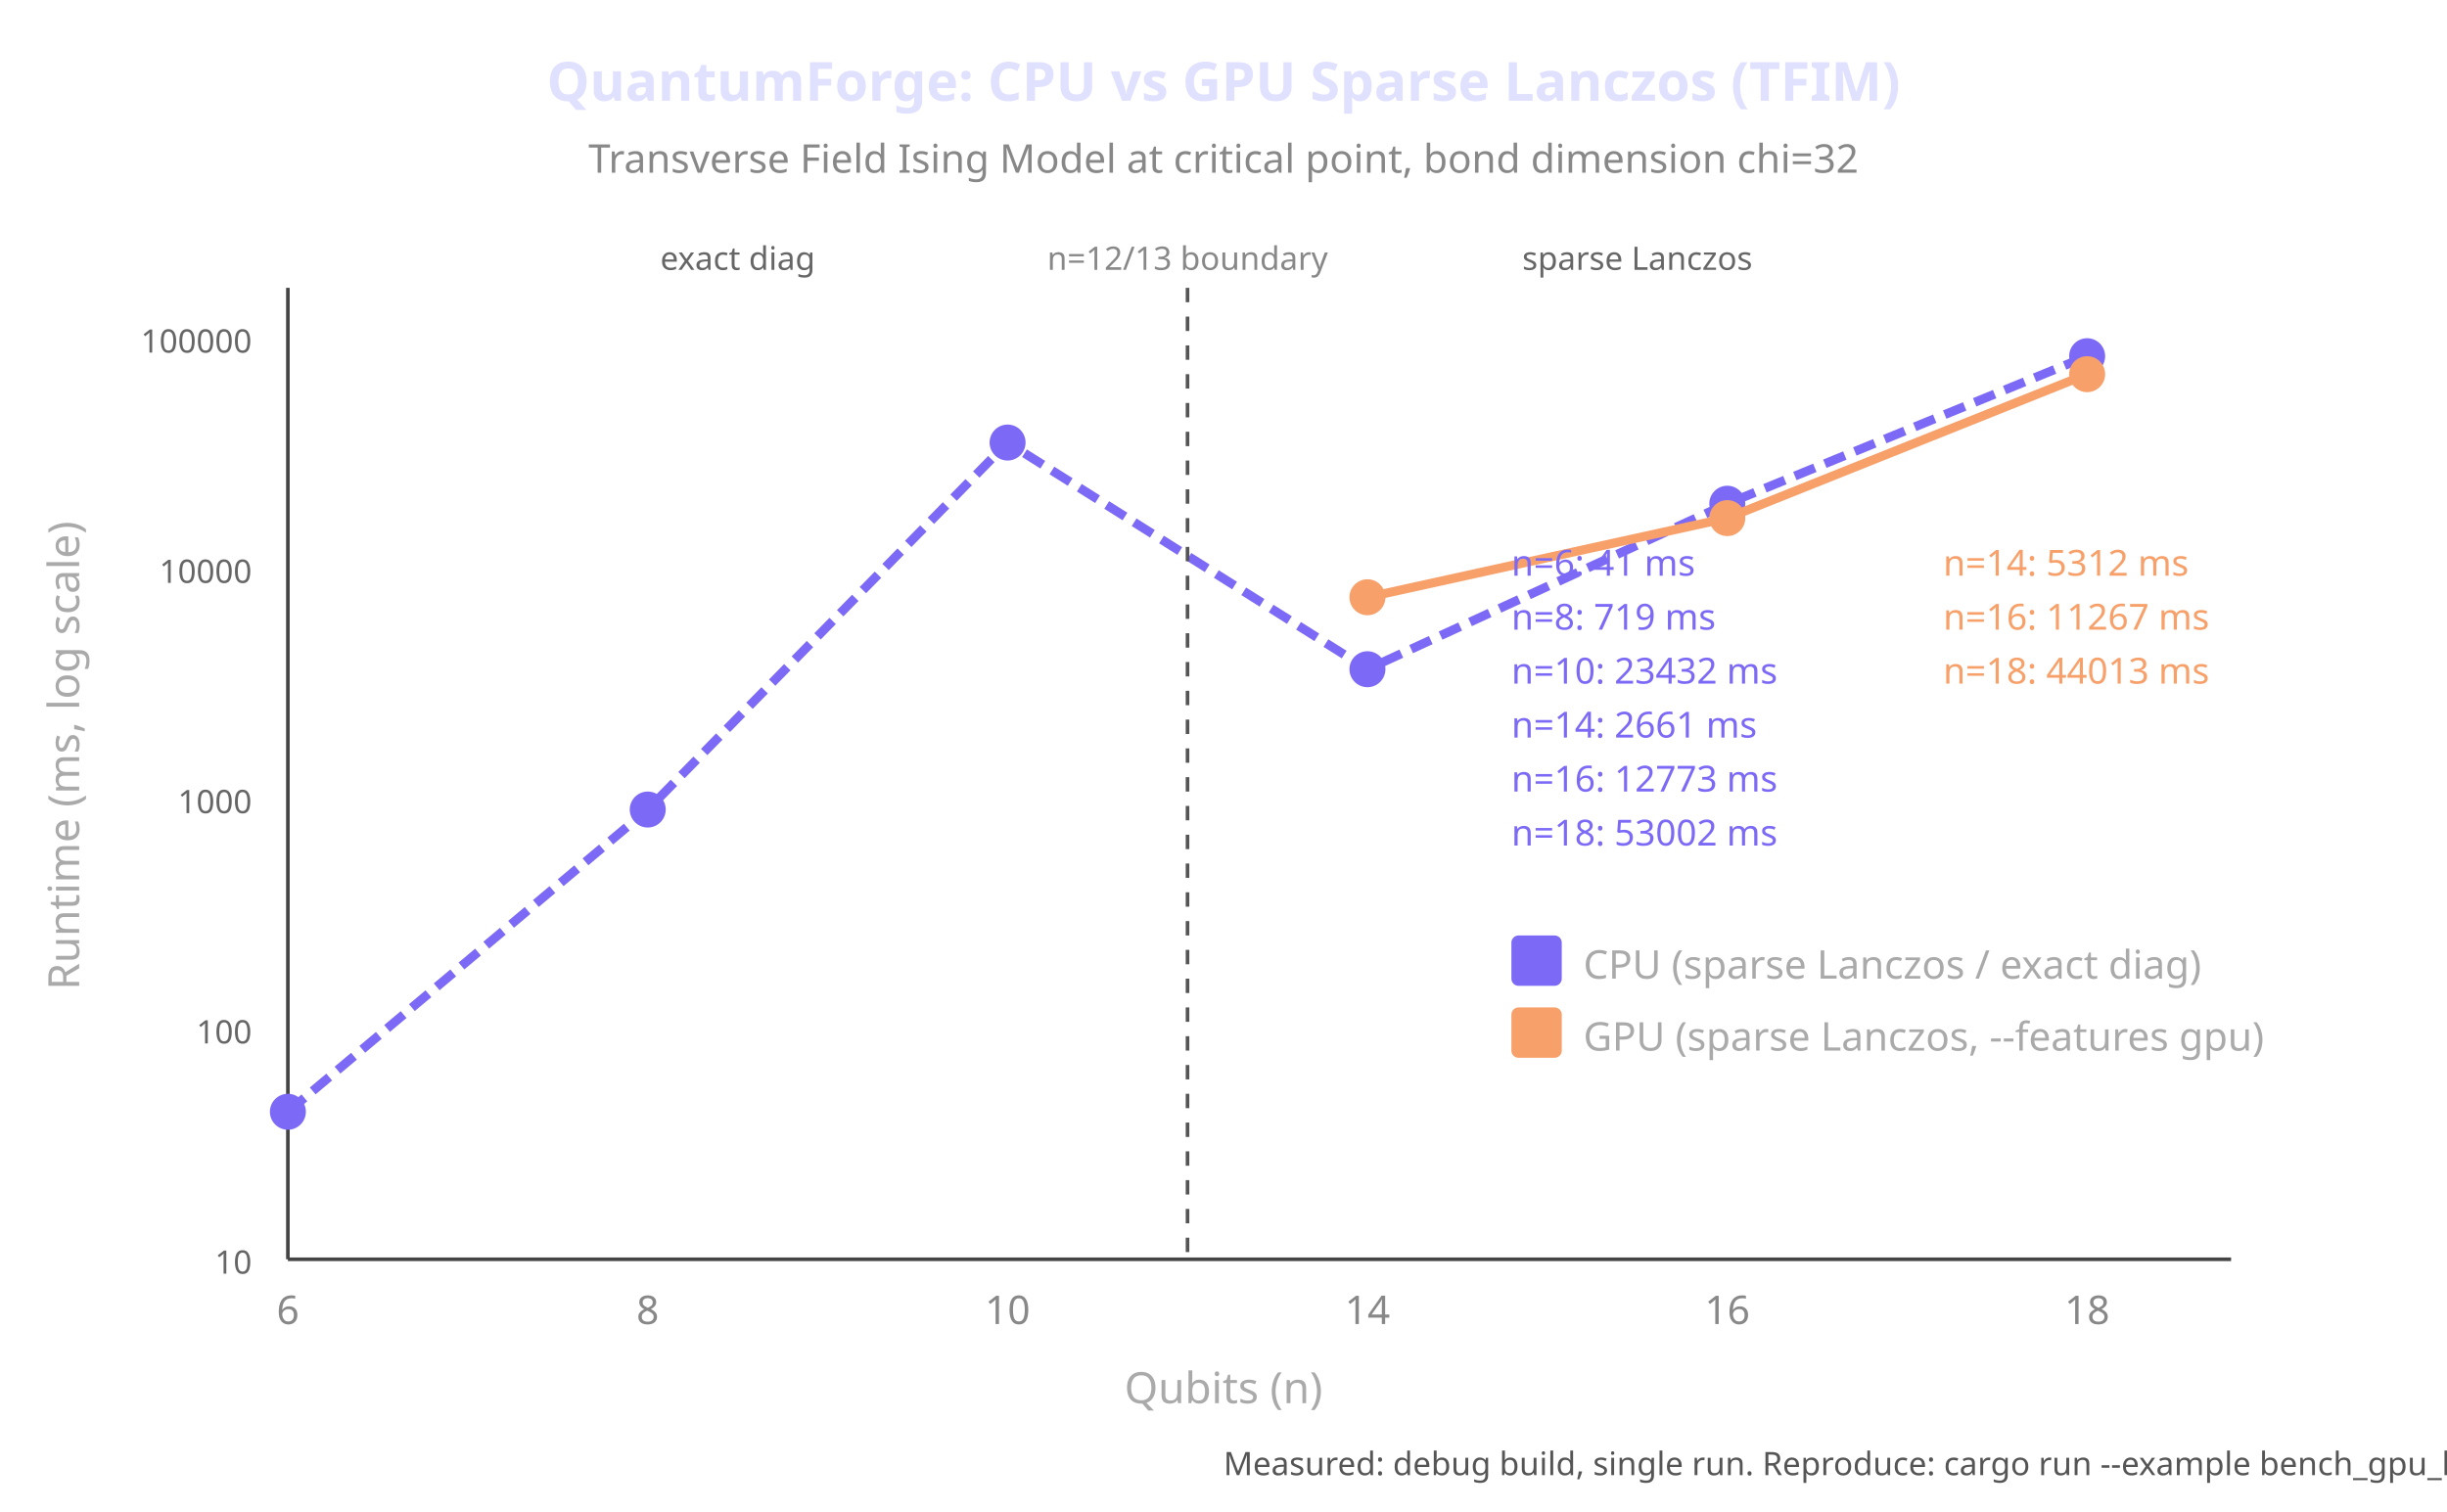
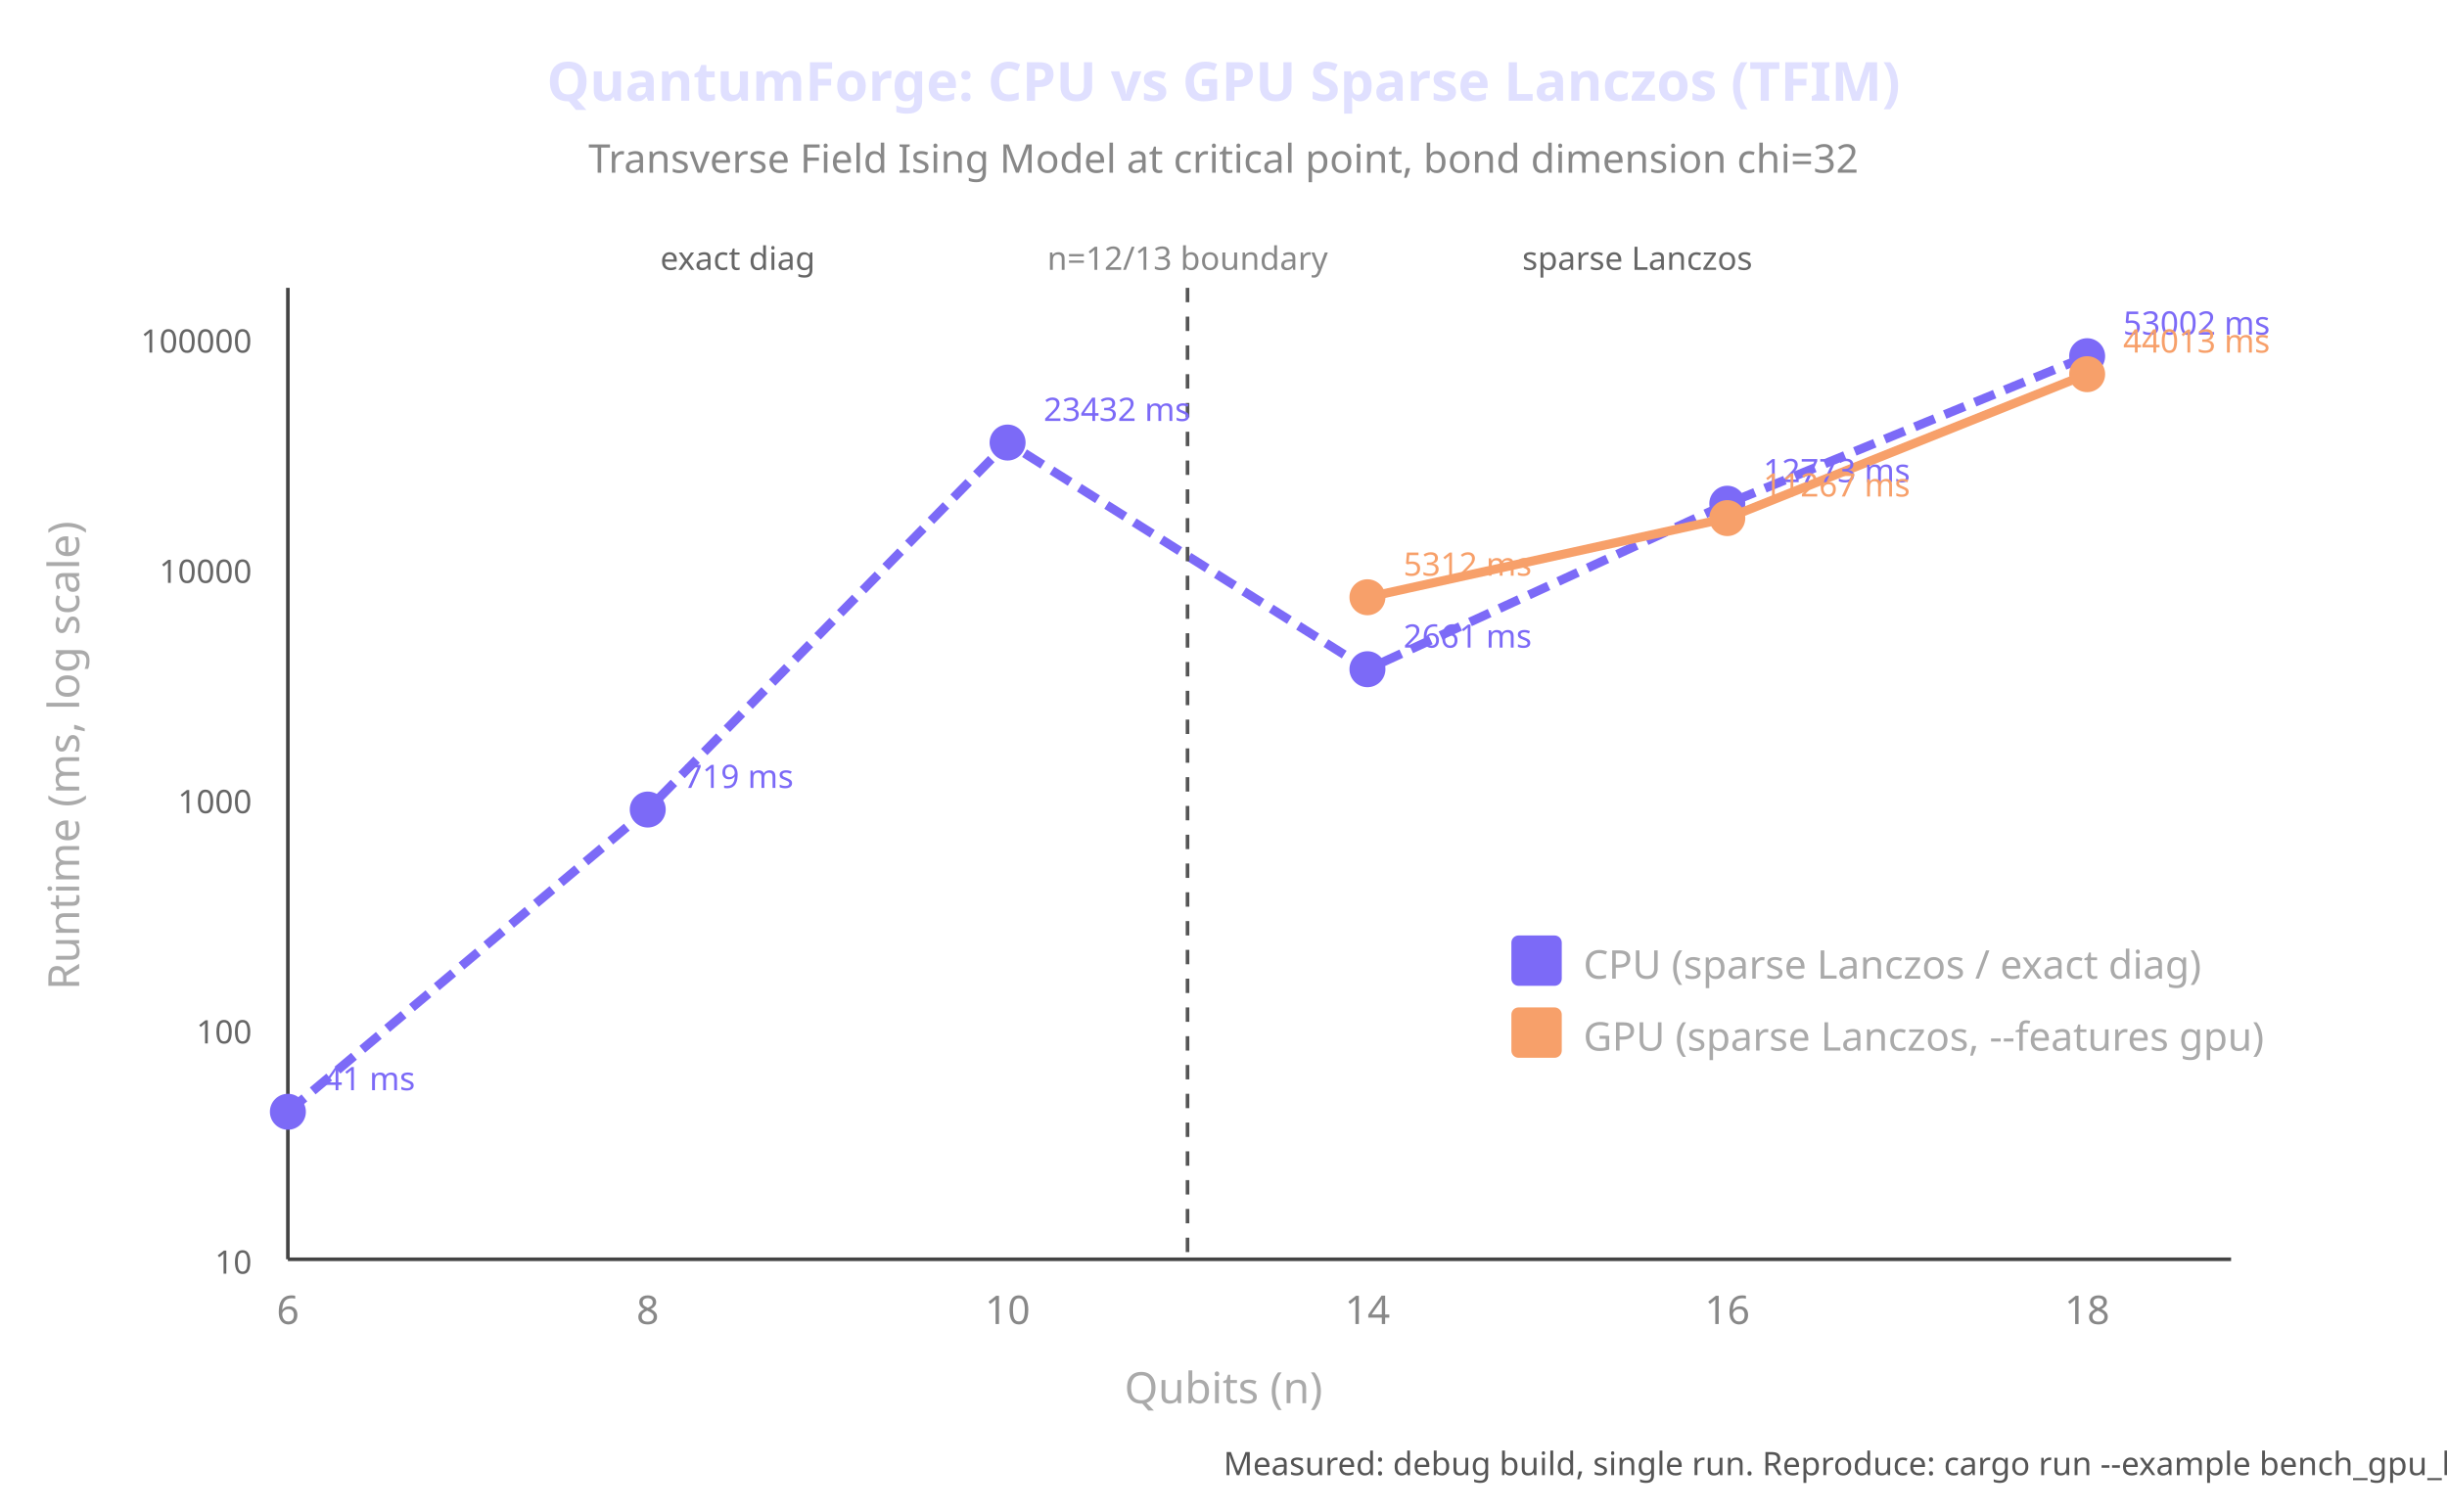
<svg xmlns="http://www.w3.org/2000/svg" width="680" height="420" style="background:#0f0f1a;font-family:sans-serif">
  <text x="340" y="28" text-anchor="middle" font-size="15" font-weight="bold" fill="#e0e0ff">QuantumForge: CPU vs GPU Sparse Lanczos (TFIM)</text>
  <text x="340" y="48" text-anchor="middle" font-size="11" fill="#888">Transverse Field Ising Model at critical point, bond dimension chi=32</text>
  <text x="340" y="390" text-anchor="middle" font-size="12" fill="#aaa">Qubits (n)</text>
  <text x="22" y="210" text-anchor="middle" font-size="12" fill="#aaa" transform="rotate(-90,22,210)">Runtime (ms, log scale)</text>
  <line x1="80" y1="350" x2="620" y2="350" stroke="#444" stroke-width="1" />
  <text x="80" y="368" text-anchor="middle" font-size="11" fill="#888">6</text>
  <text x="180" y="368" text-anchor="middle" font-size="11" fill="#888">8</text>
  <text x="280" y="368" text-anchor="middle" font-size="11" fill="#888">10</text>
  <text x="380" y="368" text-anchor="middle" font-size="11" fill="#888">14</text>
  <text x="480" y="368" text-anchor="middle" font-size="11" fill="#888">16</text>
  <text x="580" y="368" text-anchor="middle" font-size="11" fill="#888">18</text>
  <line x1="80" y1="350" x2="80" y2="80" stroke="#444" stroke-width="1" />
  <text x="70" y="354" text-anchor="end" font-size="9" fill="#666">10</text>
  <text x="70" y="290" text-anchor="end" font-size="9" fill="#666">100</text>
  <text x="70" y="226" text-anchor="end" font-size="9" fill="#666">1000</text>
  <text x="70" y="162" text-anchor="end" font-size="9" fill="#666">10000</text>
  <text x="70" y="98" text-anchor="end" font-size="9" fill="#666">100000</text>
  <polyline points="80,309 180,225 280,123 380,186 480,140 580,99" fill="none" stroke="#7c6af7" stroke-width="2.5" stroke-dasharray="6,3" />
  <circle cx="80" cy="309" r="5" fill="#7c6af7" />
  <circle cx="180" cy="225" r="5" fill="#7c6af7" />
  <circle cx="280" cy="123" r="5" fill="#7c6af7" />
  <circle cx="380" cy="186" r="5" fill="#7c6af7" />
  <circle cx="480" cy="140" r="5" fill="#7c6af7" />
  <circle cx="580" cy="99" r="5" fill="#7c6af7" />
  <polyline points="380,166 480,144 580,104" fill="none" stroke="#f7a06a" stroke-width="2.5" />
  <circle cx="380" cy="166" r="5" fill="#f7a06a" />
  <circle cx="480" cy="144" r="5" fill="#f7a06a" />
  <circle cx="580" cy="104" r="5" fill="#f7a06a" />
  <line x1="330" y1="80" x2="330" y2="350" stroke="#555" stroke-width="1" stroke-dasharray="4" />
  <text x="330" y="75" text-anchor="middle" font-size="9" fill="#888">n=12/13 boundary</text>
  <text x="205" y="75" text-anchor="middle" font-size="9" fill="#666">exact diag</text>
  <text x="455" y="75" text-anchor="middle" font-size="9" fill="#666">sparse Lanczos</text>
  <rect x="420" y="260" width="14" height="14" fill="#7c6af7" rx="2" />
  <text x="440" y="272" font-size="11" fill="#aaa">CPU (sparse Lanczos / exact diag)</text>
  <rect x="420" y="280" width="14" height="14" fill="#f7a06a" rx="2" />
  <text x="440" y="292" font-size="11" fill="#aaa">GPU (sparse Lanczos, --features gpu)</text>
-   <text x="420" y="160" font-size="10" fill="#7c6af7">n=6: 41 ms</text>
-   <text x="420" y="175" font-size="10" fill="#7c6af7">n=8: 719 ms</text>
-   <text x="420" y="190" font-size="10" fill="#7c6af7">n=10: 23432 ms</text>
-   <text x="420" y="205" font-size="10" fill="#7c6af7">n=14: 2661 ms</text>
-   <text x="420" y="220" font-size="10" fill="#7c6af7">n=16: 12773 ms</text>
-   <text x="420" y="235" font-size="10" fill="#7c6af7">n=18: 53002 ms</text>
-   <text x="540" y="160" font-size="10" fill="#f7a06a">n=14: 5312 ms</text>
-   <text x="540" y="175" font-size="10" fill="#f7a06a">n=16: 11267 ms</text>
-   <text x="540" y="190" font-size="10" fill="#f7a06a">n=18: 44013 ms</text>
+   <text x="90" y="303" font-size="9" fill="#7c6af7">41 ms</text>
+   <text x="190" y="219" font-size="9" fill="#7c6af7">719 ms</text>
+   <text x="290" y="117" font-size="9" fill="#7c6af7">23432 ms</text>
+   <text x="390" y="180" font-size="9" fill="#7c6af7">2661 ms</text>
+   <text x="490" y="134" font-size="9" fill="#7c6af7">12773 ms</text>
+   <text x="590" y="93" font-size="9" fill="#7c6af7">53002 ms</text>
+   <text x="390" y="160" font-size="9" fill="#f7a06a">5312 ms</text>
+   <text x="490" y="138" font-size="9" fill="#f7a06a">11267 ms</text>
+   <text x="590" y="98" font-size="9" fill="#f7a06a">44013 ms</text>
  <text x="340" y="410" font-size="9" fill="#555">Measured: debug build, single run. Reproduce: cargo run --example bench_gpu_lanczos [--features gpu]</text>
</svg>
